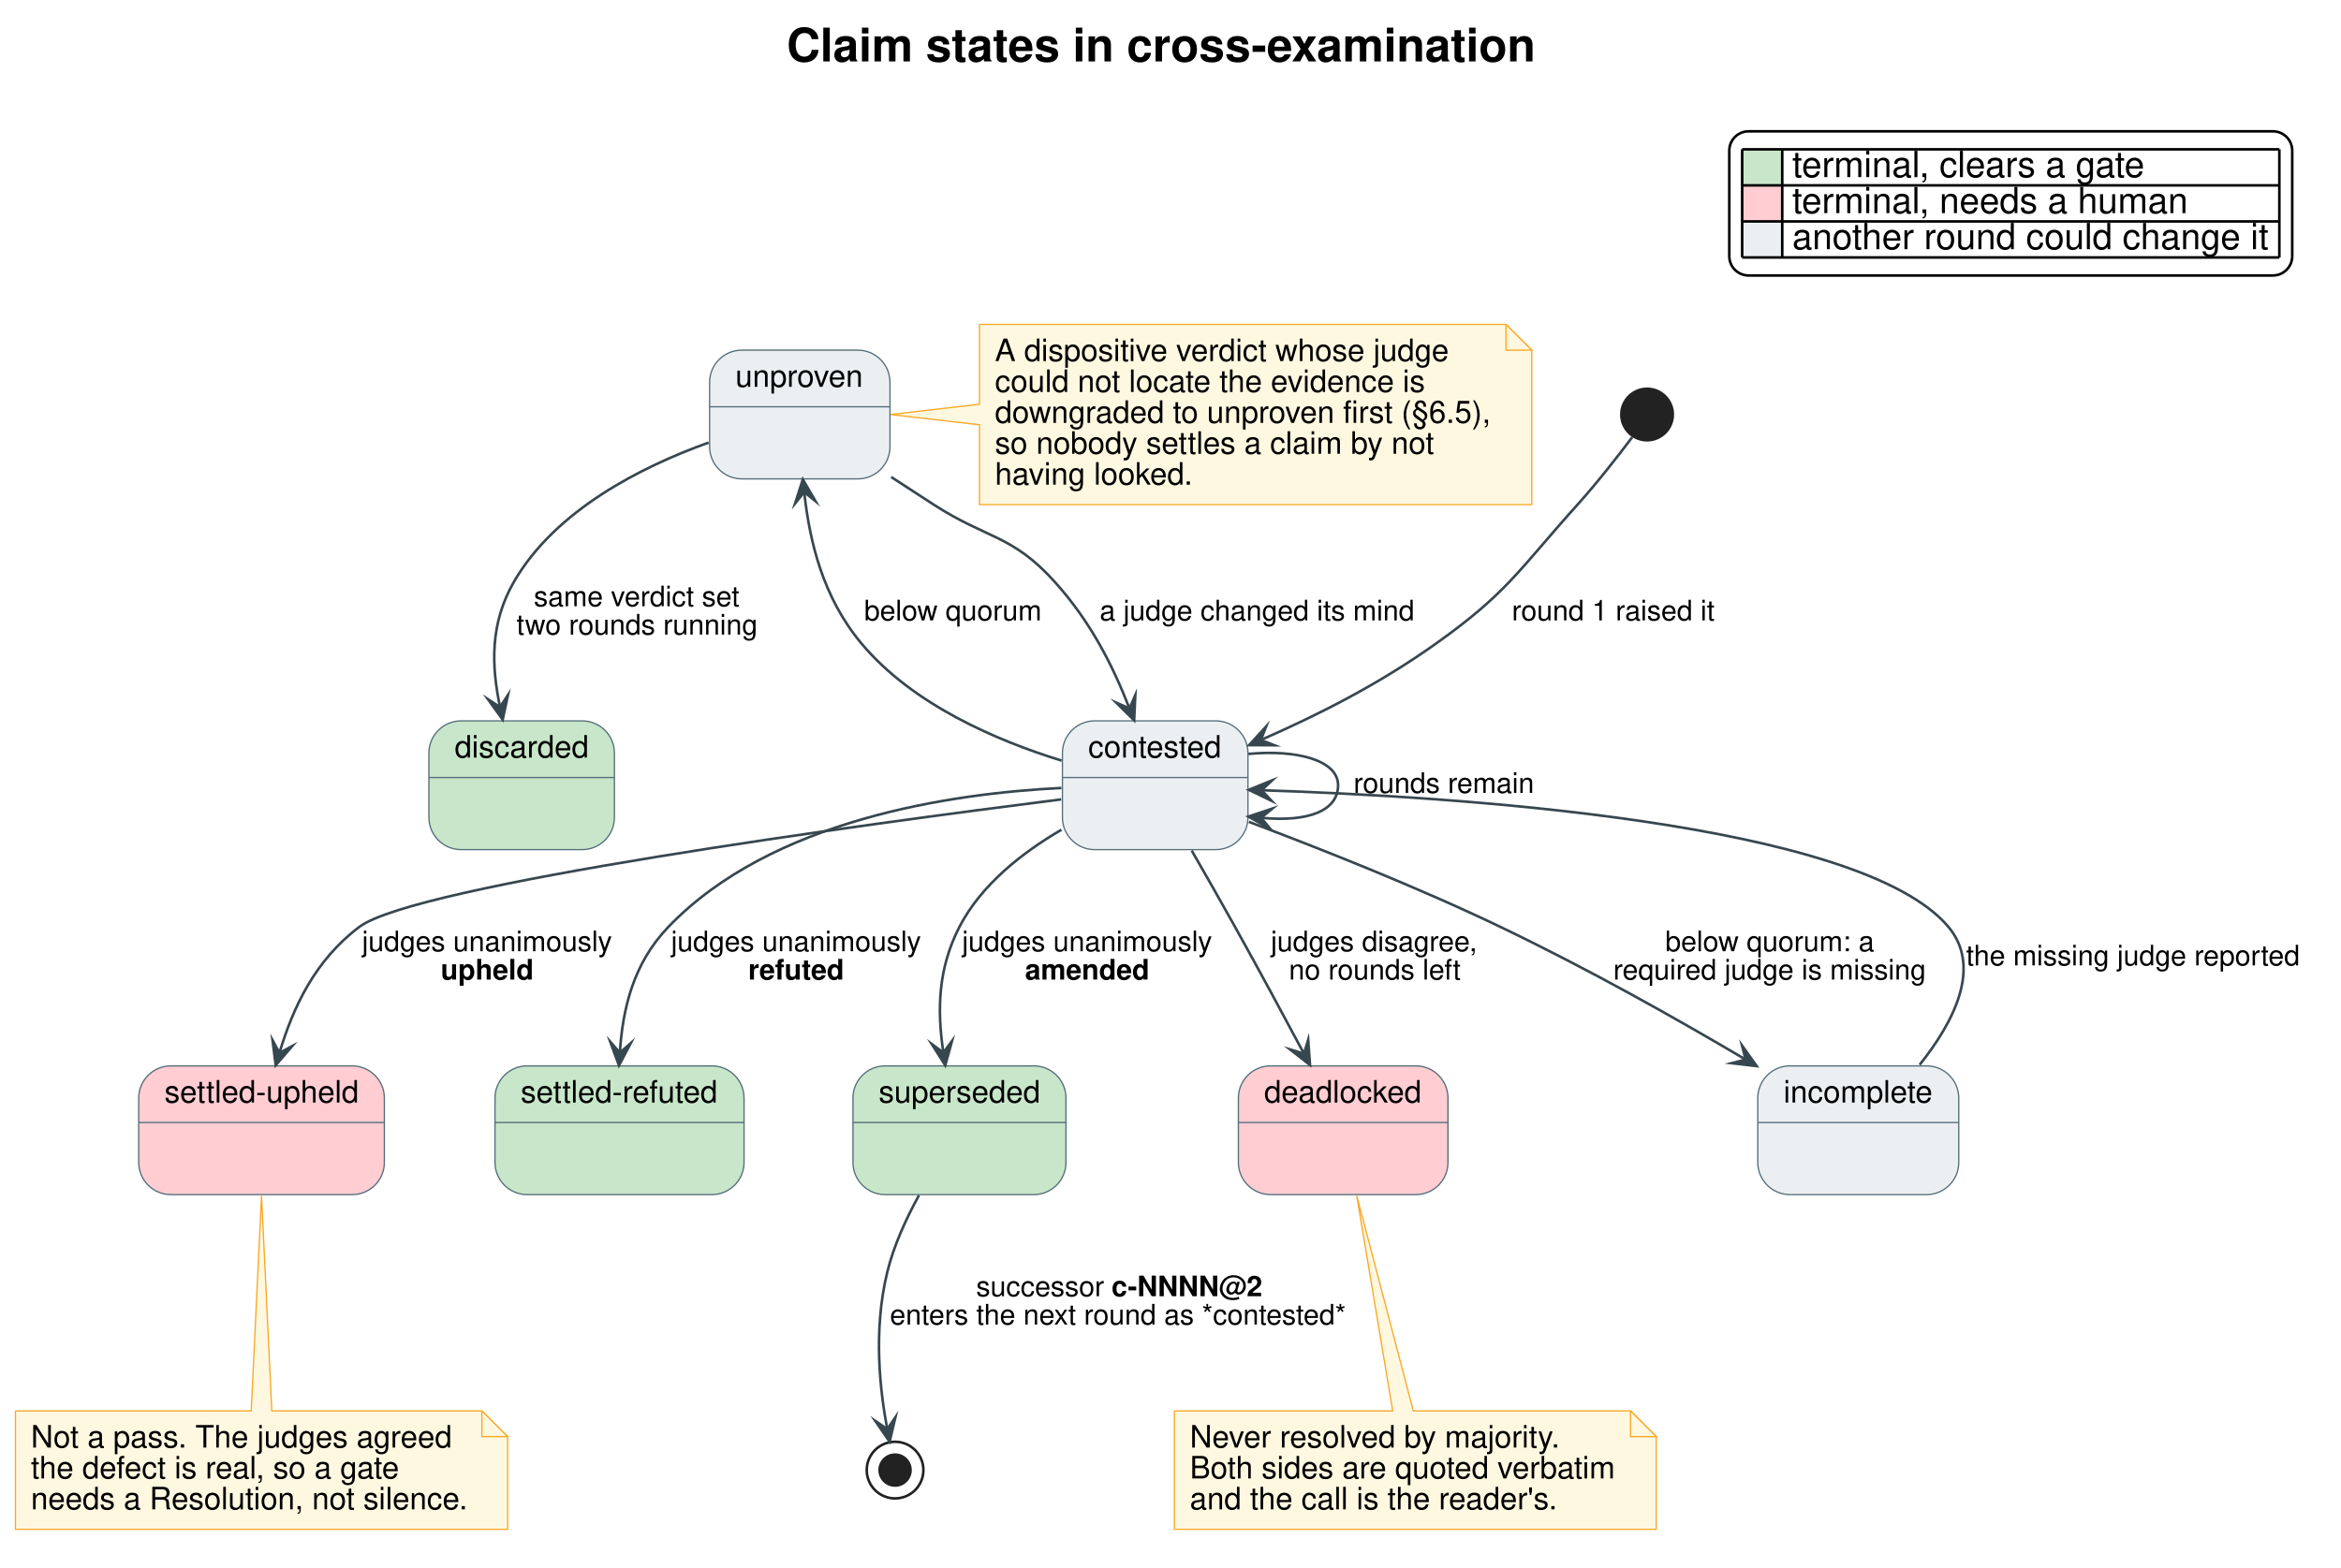
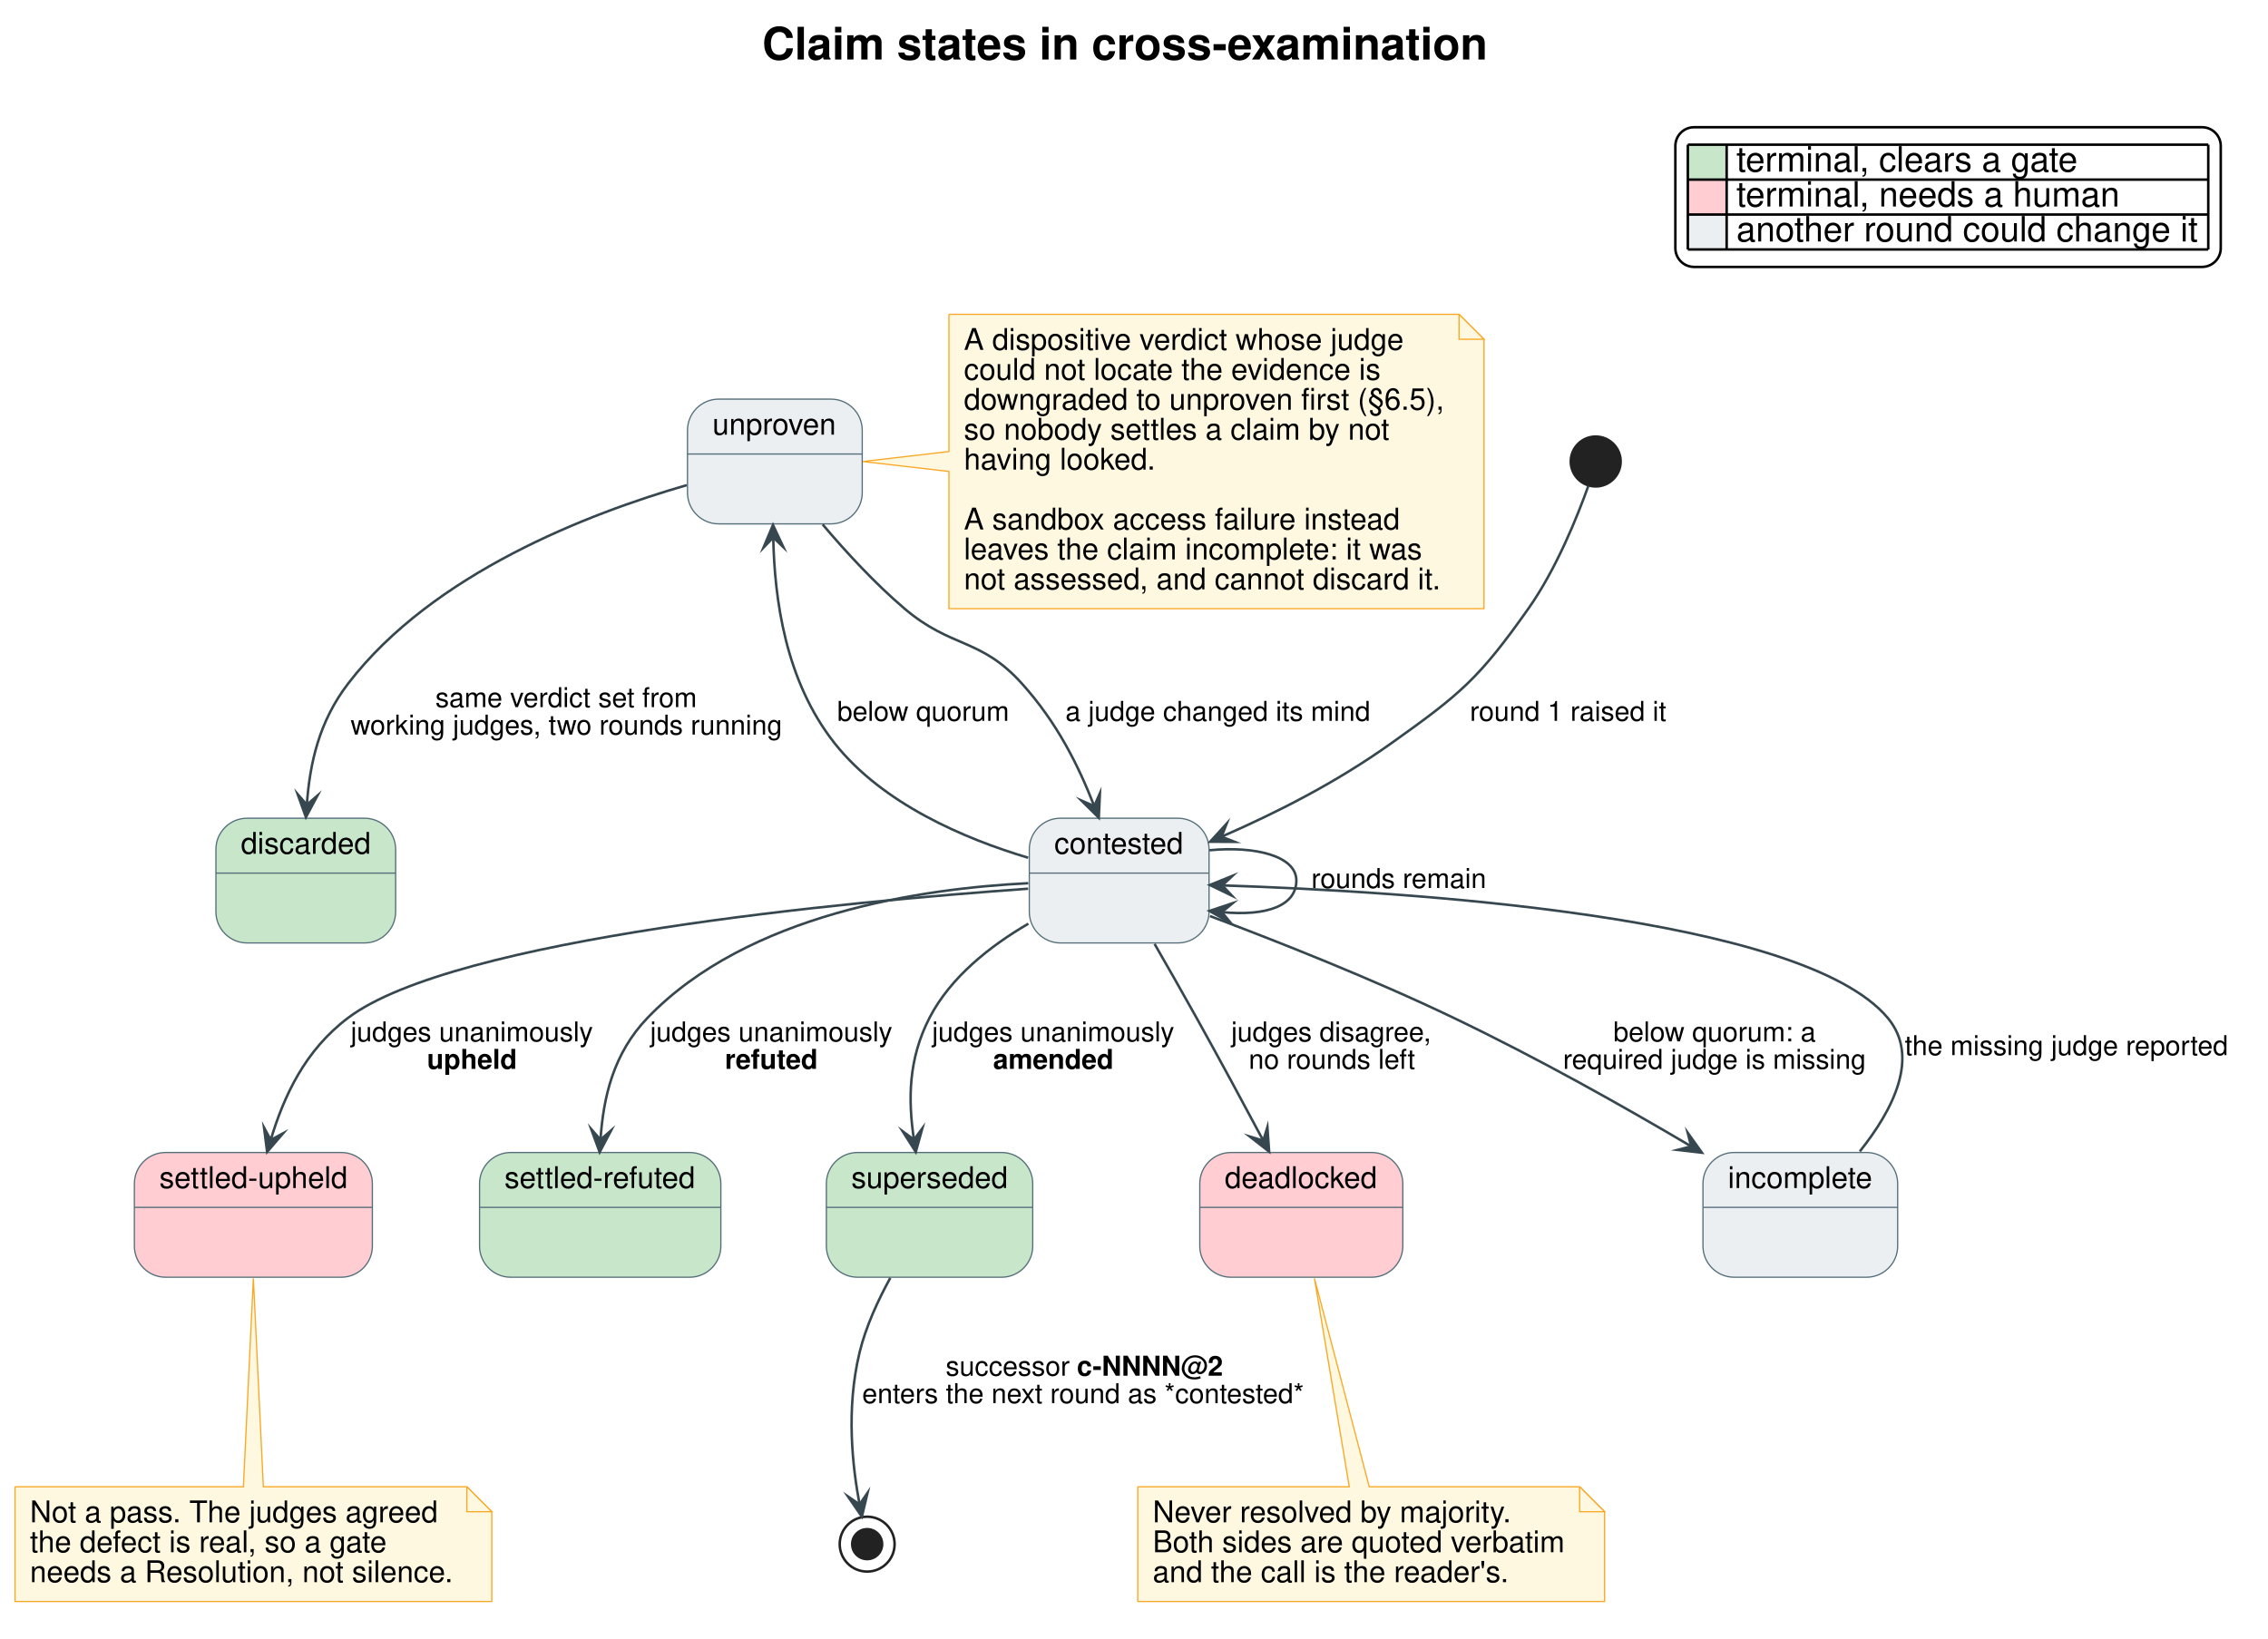
- <svg xmlns="http://www.w3.org/2000/svg" contentStyleType="text/css" data-diagram-type="STATE" height="609px" preserveAspectRatio="none" style="width:909px;height:609px;background:#FFFFFF;" version="1.1" viewBox="0 0 909 609" width="909px" zoomAndPan="magnify">
+ <svg xmlns="http://www.w3.org/2000/svg" contentStyleType="text/css" data-diagram-type="STATE" height="657px" preserveAspectRatio="none" style="width:909px;height:657px;background:#FFFFFF;" version="1.1" viewBox="0 0 909 657" width="909px" zoomAndPan="magnify">
  <defs />
  <g>
    <g class="title" data-source-line="25">
      <text fill="#000000" font-family="'Helvetica'" font-size="18" font-weight="700" lengthAdjust="spacing" textLength="291.103" x="305.479" y="23.86">Claim states in cross-examination</text>
    </g>
    <g class="legend" data-source-line="27">
      <rect fill="none" height="56" rx="7.5" ry="7.5" style="stroke:#000000;stroke-width:1;" width="218.585" x="671.476" y="51" />
      <rect fill="#C8E6C9" height="14" style="stroke:none;stroke-width:1;" width="15.559" x="676.476" y="58" />
      <text fill="#000000" font-family="'Helvetica'" font-size="14" lengthAdjust="spacing" textLength="15.559" x="676.476" y="68.78">    </text>
      <text fill="#000000" font-family="'Helvetica'" font-size="14" lengthAdjust="spacing" textLength="137.731" x="695.925" y="68.78">terminal, clears a gate</text>
      <rect fill="#FFCDD2" height="14" style="stroke:none;stroke-width:1;" width="15.559" x="676.476" y="72" />
      <text fill="#000000" font-family="'Helvetica'" font-size="14" lengthAdjust="spacing" textLength="15.559" x="676.476" y="82.78">    </text>
      <text fill="#000000" font-family="'Helvetica'" font-size="14" lengthAdjust="spacing" textLength="154.089" x="695.925" y="82.78">terminal, needs a human</text>
      <rect fill="#ECEFF1" height="14" style="stroke:none;stroke-width:1;" width="15.559" x="676.476" y="86" />
      <text fill="#000000" font-family="'Helvetica'" font-size="14" lengthAdjust="spacing" textLength="15.559" x="676.476" y="96.78">    </text>
      <text fill="#000000" font-family="'Helvetica'" font-size="14" lengthAdjust="spacing" textLength="185.247" x="695.925" y="96.78">another round could change it</text>
      <line style="stroke:#000000;stroke-width:1;" x1="676.476" x2="885.061" y1="58" y2="58" />
      <line style="stroke:#000000;stroke-width:1;" x1="676.476" x2="885.061" y1="72" y2="72" />
      <line style="stroke:#000000;stroke-width:1;" x1="676.476" x2="885.061" y1="86" y2="86" />
      <line style="stroke:#000000;stroke-width:1;" x1="676.476" x2="885.061" y1="100" y2="100" />
      <line style="stroke:#000000;stroke-width:1;" x1="676.476" x2="676.476" y1="58" y2="100" />
      <line style="stroke:#000000;stroke-width:1;" x1="692.035" x2="692.035" y1="58" y2="100" />
      <line style="stroke:#000000;stroke-width:1;" x1="885.061" x2="885.061" y1="58" y2="100" />
    </g>
    <g class="entity" data-qualified-name="C" data-source-line="33" id="ent0001">
-       <rect fill="#ECEFF1" height="50" rx="12.5" ry="12.5" style="stroke:#546E7A;stroke-width:0.5;" width="72.037" x="412.54" y="280" />
-       <line style="stroke:#546E7A;stroke-width:0.5;" x1="412.54" x2="484.577" y1="302" y2="302" />
-       <text fill="#000000" font-family="'Helvetica'" font-size="12" lengthAdjust="spacing" textLength="52.037" x="422.54" y="294.24">contested</text>
+       <rect fill="#ECEFF1" height="50" rx="12.5" ry="12.5" style="stroke:#546E7A;stroke-width:0.5;" width="72.037" x="412.54" y="328" />
+       <line style="stroke:#546E7A;stroke-width:0.5;" x1="412.54" x2="484.577" y1="350" y2="350" />
+       <text fill="#000000" font-family="'Helvetica'" font-size="12" lengthAdjust="spacing" textLength="52.037" x="422.54" y="342.24">contested</text>
    </g>
    <g class="entity" data-qualified-name="SU" data-source-line="34" id="ent0002">
-       <rect fill="#FFCDD2" height="50" rx="12.5" ry="12.5" style="stroke:#546E7A;stroke-width:0.5;" width="95.387" x="53.86" y="414" />
-       <line style="stroke:#546E7A;stroke-width:0.5;" x1="53.86" x2="149.247" y1="436" y2="436" />
-       <text fill="#000000" font-family="'Helvetica'" font-size="12" lengthAdjust="spacing" textLength="75.387" x="63.86" y="428.24">settled-upheld</text>
+       <rect fill="#FFCDD2" height="50" rx="12.5" ry="12.5" style="stroke:#546E7A;stroke-width:0.5;" width="95.387" x="53.86" y="462" />
+       <line style="stroke:#546E7A;stroke-width:0.5;" x1="53.86" x2="149.247" y1="484" y2="484" />
+       <text fill="#000000" font-family="'Helvetica'" font-size="12" lengthAdjust="spacing" textLength="75.387" x="63.86" y="476.24">settled-upheld</text>
    </g>
    <g class="entity" data-qualified-name="SR" data-source-line="35" id="ent0003">
-       <rect fill="#C8E6C9" height="50" rx="12.5" ry="12.5" style="stroke:#546E7A;stroke-width:0.5;" width="96.711" x="192.2" y="414" />
-       <line style="stroke:#546E7A;stroke-width:0.5;" x1="192.2" x2="288.911" y1="436" y2="436" />
-       <text fill="#000000" font-family="'Helvetica'" font-size="12" lengthAdjust="spacing" textLength="76.711" x="202.2" y="428.24">settled-refuted</text>
+       <rect fill="#C8E6C9" height="50" rx="12.5" ry="12.5" style="stroke:#546E7A;stroke-width:0.5;" width="96.711" x="192.2" y="462" />
+       <line style="stroke:#546E7A;stroke-width:0.5;" x1="192.2" x2="288.911" y1="484" y2="484" />
+       <text fill="#000000" font-family="'Helvetica'" font-size="12" lengthAdjust="spacing" textLength="76.711" x="202.2" y="476.24">settled-refuted</text>
    </g>
    <g class="entity" data-qualified-name="SUP" data-source-line="36" id="ent0004">
-       <rect fill="#C8E6C9" height="50" rx="12.5" ry="12.5" style="stroke:#546E7A;stroke-width:0.5;" width="82.713" x="331.2" y="414" />
-       <line style="stroke:#546E7A;stroke-width:0.5;" x1="331.2" x2="413.913" y1="436" y2="436" />
-       <text fill="#000000" font-family="'Helvetica'" font-size="12" lengthAdjust="spacing" textLength="62.713" x="341.2" y="428.24">superseded</text>
+       <rect fill="#C8E6C9" height="50" rx="12.5" ry="12.5" style="stroke:#546E7A;stroke-width:0.5;" width="82.713" x="331.2" y="462" />
+       <line style="stroke:#546E7A;stroke-width:0.5;" x1="331.2" x2="413.913" y1="484" y2="484" />
+       <text fill="#000000" font-family="'Helvetica'" font-size="12" lengthAdjust="spacing" textLength="62.713" x="341.2" y="476.24">superseded</text>
    </g>
    <g class="entity" data-qualified-name="DL" data-source-line="37" id="ent0005">
-       <rect fill="#FFCDD2" height="50" rx="12.5" ry="12.5" style="stroke:#546E7A;stroke-width:0.5;" width="81.383" x="480.86" y="414" />
-       <line style="stroke:#546E7A;stroke-width:0.5;" x1="480.86" x2="562.243" y1="436" y2="436" />
-       <text fill="#000000" font-family="'Helvetica'" font-size="12" lengthAdjust="spacing" textLength="61.383" x="490.86" y="428.24">deadlocked</text>
+       <rect fill="#FFCDD2" height="50" rx="12.5" ry="12.5" style="stroke:#546E7A;stroke-width:0.5;" width="81.383" x="480.86" y="462" />
+       <line style="stroke:#546E7A;stroke-width:0.5;" x1="480.86" x2="562.243" y1="484" y2="484" />
+       <text fill="#000000" font-family="'Helvetica'" font-size="12" lengthAdjust="spacing" textLength="61.383" x="490.86" y="476.24">deadlocked</text>
    </g>
    <g class="entity" data-qualified-name="UP" data-source-line="38" id="ent0006">
-       <rect fill="#ECEFF1" height="50" rx="12.5" ry="12.5" style="stroke:#546E7A;stroke-width:0.5;" width="70.039" x="275.54" y="136" />
-       <line style="stroke:#546E7A;stroke-width:0.5;" x1="275.54" x2="345.579" y1="158" y2="158" />
-       <text fill="#000000" font-family="'Helvetica'" font-size="12" lengthAdjust="spacing" textLength="50.039" x="285.54" y="150.24">unproven</text>
+       <rect fill="#ECEFF1" height="50" rx="12.5" ry="12.5" style="stroke:#546E7A;stroke-width:0.5;" width="70.039" x="275.54" y="160" />
+       <line style="stroke:#546E7A;stroke-width:0.5;" x1="275.54" x2="345.579" y1="182" y2="182" />
+       <text fill="#000000" font-family="'Helvetica'" font-size="12" lengthAdjust="spacing" textLength="50.039" x="285.54" y="174.24">unproven</text>
    </g>
    <g class="entity" data-qualified-name="IN" data-source-line="39" id="ent0007">
-       <rect fill="#ECEFF1" height="50" rx="12.5" ry="12.5" style="stroke:#546E7A;stroke-width:0.5;" width="78.031" x="682.54" y="414" />
-       <line style="stroke:#546E7A;stroke-width:0.5;" x1="682.54" x2="760.571" y1="436" y2="436" />
-       <text fill="#000000" font-family="'Helvetica'" font-size="12" lengthAdjust="spacing" textLength="58.031" x="692.54" y="428.24">incomplete</text>
+       <rect fill="#ECEFF1" height="50" rx="12.5" ry="12.5" style="stroke:#546E7A;stroke-width:0.5;" width="78.031" x="682.54" y="462" />
+       <line style="stroke:#546E7A;stroke-width:0.5;" x1="682.54" x2="760.571" y1="484" y2="484" />
+       <text fill="#000000" font-family="'Helvetica'" font-size="12" lengthAdjust="spacing" textLength="58.031" x="692.54" y="476.24">incomplete</text>
    </g>
    <g class="entity" data-qualified-name="DIS" data-source-line="40" id="ent0008">
-       <rect fill="#C8E6C9" height="50" rx="12.5" ry="12.5" style="stroke:#546E7A;stroke-width:0.5;" width="72.031" x="166.54" y="280" />
-       <line style="stroke:#546E7A;stroke-width:0.5;" x1="166.54" x2="238.571" y1="302" y2="302" />
-       <text fill="#000000" font-family="'Helvetica'" font-size="12" lengthAdjust="spacing" textLength="52.031" x="176.54" y="294.24">discarded</text>
+       <rect fill="#C8E6C9" height="50" rx="12.5" ry="12.5" style="stroke:#546E7A;stroke-width:0.5;" width="72.031" x="86.54" y="328" />
+       <line style="stroke:#546E7A;stroke-width:0.5;" x1="86.54" x2="158.571" y1="350" y2="350" />
+       <text fill="#000000" font-family="'Helvetica'" font-size="12" lengthAdjust="spacing" textLength="52.031" x="96.54" y="342.24">discarded</text>
    </g>
    <g class="start_entity" data-qualified-name=".start." data-source-line="42" id="ent0009">
-       <ellipse cx="639.55" cy="161" fill="#222222" rx="10" ry="10" style="stroke:#222222;stroke-width:1;" />
+       <ellipse cx="639.55" cy="185" fill="#222222" rx="10" ry="10" style="stroke:#222222;stroke-width:1;" />
    </g>
    <g class="end_entity" data-qualified-name=".end." data-source-line="56" id="ent0021">
-       <ellipse cx="347.55" cy="571" fill="none" rx="11" ry="11" style="stroke:#222222;stroke-width:1;" />
-       <ellipse cx="347.55" cy="571" fill="#222222" rx="6" ry="6" style="stroke:#222222;stroke-width:1;" />
+       <ellipse cx="347.55" cy="619" fill="none" rx="11" ry="11" style="stroke:#222222;stroke-width:1;" />
+       <ellipse cx="347.55" cy="619" fill="#222222" rx="6" ry="6" style="stroke:#222222;stroke-width:1;" />
    </g>
    <g class="entity" data-qualified-name="GMN23" data-source-line="59" id="ent0024">
-       <path d="M6,548 L6,594 A0,0 0 0 0 6,594 L197.109,594 A0,0 0 0 0 197.109,594 L197.109,558 L187.109,548 L105.55,548 L101.55,464.45 L97.55,548 L6,548 A0,0 0 0 0 6,548" fill="#FFF8E1" style="stroke:#F9A825;stroke-width:0.5;" />
-       <path d="M187.109,548 L187.109,558 L197.109,558 L187.109,548" fill="#FFF8E1" style="stroke:#F9A825;stroke-width:0.5;" />
-       <text fill="#000000" font-family="'Helvetica'" font-size="12" lengthAdjust="spacing" textLength="164.103" x="12" y="562.24">Not a pass. The judges agreed</text>
-       <text fill="#000000" font-family="'Helvetica'" font-size="12" lengthAdjust="spacing" textLength="144.088" x="12" y="574.24">the defect is real, so a gate</text>
-       <text fill="#000000" font-family="'Helvetica'" font-size="12" lengthAdjust="spacing" textLength="170.109" x="12" y="586.24">needs a Resolution, not silence.</text>
+       <path d="M6,596 L6,642 A0,0 0 0 0 6,642 L197.109,642 A0,0 0 0 0 197.109,642 L197.109,606 L187.109,596 L105.55,596 L101.55,512.45 L97.55,596 L6,596 A0,0 0 0 0 6,596" fill="#FFF8E1" style="stroke:#F9A825;stroke-width:0.5;" />
+       <path d="M187.109,596 L187.109,606 L197.109,606 L187.109,596" fill="#FFF8E1" style="stroke:#F9A825;stroke-width:0.5;" />
+       <text fill="#000000" font-family="'Helvetica'" font-size="12" lengthAdjust="spacing" textLength="164.103" x="12" y="610.24">Not a pass. The judges agreed</text>
+       <text fill="#000000" font-family="'Helvetica'" font-size="12" lengthAdjust="spacing" textLength="144.088" x="12" y="622.24">the defect is real, so a gate</text>
+       <text fill="#000000" font-family="'Helvetica'" font-size="12" lengthAdjust="spacing" textLength="170.109" x="12" y="634.24">needs a Resolution, not silence.</text>
    </g>
    <g class="entity" data-qualified-name="GMN26" data-source-line="65" id="ent0027">
-       <path d="M456.01,548 L456.01,594 A0,0 0 0 0 456.01,594 L643.106,594 A0,0 0 0 0 643.106,594 L643.106,558 L633.106,548 L548.78,548 L526.82,464.45 L540.78,548 L456.01,548 A0,0 0 0 0 456.01,548" fill="#FFF8E1" style="stroke:#F9A825;stroke-width:0.5;" />
-       <path d="M633.106,548 L633.106,558 L643.106,558 L633.106,548" fill="#FFF8E1" style="stroke:#F9A825;stroke-width:0.5;" />
-       <text fill="#000000" font-family="'Helvetica'" font-size="12" lengthAdjust="spacing" textLength="145.383" x="462.01" y="562.24">Never resolved by majority.</text>
-       <text fill="#000000" font-family="'Helvetica'" font-size="12" lengthAdjust="spacing" textLength="166.096" x="462.01" y="574.24">Both sides are quoted verbatim</text>
-       <text fill="#000000" font-family="'Helvetica'" font-size="12" lengthAdjust="spacing" textLength="143.039" x="462.01" y="586.24">and the call is the reader's.</text>
+       <path d="M456.01,596 L456.01,642 A0,0 0 0 0 456.01,642 L643.106,642 A0,0 0 0 0 643.106,642 L643.106,606 L633.106,596 L548.78,596 L526.82,512.45 L540.78,596 L456.01,596 A0,0 0 0 0 456.01,596" fill="#FFF8E1" style="stroke:#F9A825;stroke-width:0.5;" />
+       <path d="M633.106,596 L633.106,606 L643.106,606 L633.106,596" fill="#FFF8E1" style="stroke:#F9A825;stroke-width:0.5;" />
+       <text fill="#000000" font-family="'Helvetica'" font-size="12" lengthAdjust="spacing" textLength="145.383" x="462.01" y="610.24">Never resolved by majority.</text>
+       <text fill="#000000" font-family="'Helvetica'" font-size="12" lengthAdjust="spacing" textLength="166.096" x="462.01" y="622.24">Both sides are quoted verbatim</text>
+       <text fill="#000000" font-family="'Helvetica'" font-size="12" lengthAdjust="spacing" textLength="143.039" x="462.01" y="634.24">and the call is the reader's.</text>
    </g>
    <g class="entity" data-qualified-name="GMN29" data-source-line="71" id="ent0030">
-       <path d="M380.33,126 L380.33,157 L345.82,161 L380.33,165 L380.33,196 A0,0 0 0 0 380.33,196 L594.777,196 A0,0 0 0 0 594.777,196 L594.777,136 L584.777,126 L380.33,126 A0,0 0 0 0 380.33,126" fill="#FFF8E1" style="stroke:#F9A825;stroke-width:0.5;" />
+       <path d="M380.33,126 L380.33,181 L345.82,185 L380.33,189 L380.33,244 A0,0 0 0 0 380.33,244 L594.777,244 A0,0 0 0 0 594.777,244 L594.777,136 L584.777,126 L380.33,126 A0,0 0 0 0 380.33,126" fill="#FFF8E1" style="stroke:#F9A825;stroke-width:0.5;" />
      <path d="M584.777,126 L584.777,136 L594.777,136 L584.777,126" fill="#FFF8E1" style="stroke:#F9A825;stroke-width:0.5;" />
      <text fill="#000000" font-family="'Helvetica'" font-size="12" lengthAdjust="spacing" textLength="176.76" x="386.33" y="140.24">A dispositive verdict whose judge</text>
      <text fill="#000000" font-family="'Helvetica'" font-size="12" lengthAdjust="spacing" textLength="167.443" x="386.33" y="152.24">could not locate the evidence is</text>
      <text fill="#000000" font-family="'Helvetica'" font-size="12" lengthAdjust="spacing" textLength="193.447" x="386.33" y="164.24">downgraded to unproven first (§6.5),</text>
      <text fill="#000000" font-family="'Helvetica'" font-size="12" lengthAdjust="spacing" textLength="170.76" x="386.33" y="176.24">so nobody settles a claim by not</text>
      <text fill="#000000" font-family="'Helvetica'" font-size="12" lengthAdjust="spacing" textLength="77.391" x="386.33" y="188.24">having looked.</text>
+       <text fill="#000000" font-family="'Helvetica'" font-size="12" lengthAdjust="spacing" textLength="3.334" x="386.33" y="200.24"> </text>
+       <text fill="#000000" font-family="'Helvetica'" font-size="12" lengthAdjust="spacing" textLength="175.435" x="386.33" y="212.24">A sandbox access failure instead</text>
+       <text fill="#000000" font-family="'Helvetica'" font-size="12" lengthAdjust="spacing" textLength="184.746" x="386.33" y="224.24">leaves the claim incomplete: it was</text>
+       <text fill="#000000" font-family="'Helvetica'" font-size="12" lengthAdjust="spacing" textLength="191.449" x="386.33" y="236.24">not assessed, and cannot discard it.</text>
    </g>
    <g class="link" data-entity-1="ent0009" data-entity-2="ent0001" data-link-type="dependency" data-source-line="42" id="lnk10">
-       <path d="M633.81,169.78 C628.51,176.82 620.32,187.37 612.55,196 C589.64,221.46 585.47,230.15 557.55,250 C535.01,266.03 511.57,277.795 489.591,287.415" fill="none" id="*start*-to-C" style="stroke:#37474F;stroke-width:1;" />
-       <polygon fill="#37474F" points="485.01,289.42,494.859,289.476,489.591,287.415,491.651,282.147,485.01,289.42" style="stroke:#37474F;stroke-width:1;stroke-linejoin:miter;stroke-miterlimit:10;" />
-       <text fill="#000000" font-family="'Helvetica'" font-size="11" lengthAdjust="spacing" textLength="78.88" x="587.04" y="240.97">round 1 raised it</text>
+       <path d="M636.6,194.77 C632.37,206.61 623.84,228.03 612.55,244 C592.79,271.98 585.47,278.15 557.55,298 C535.01,314.03 511.57,325.795 489.591,335.415" fill="none" id="*start*-to-C" style="stroke:#37474F;stroke-width:1;" />
+       <polygon fill="#37474F" points="485.01,337.42,494.859,337.476,489.591,335.415,491.651,330.147,485.01,337.42" style="stroke:#37474F;stroke-width:1;stroke-linejoin:miter;stroke-miterlimit:10;" />
+       <text fill="#000000" font-family="'Helvetica'" font-size="11" lengthAdjust="spacing" textLength="78.88" x="589.11" y="288.97">round 1 raised it</text>
    </g>
    <g class="link" data-entity-1="ent0001" data-entity-2="ent0002" data-link-type="dependency" data-source-line="44" id="lnk11">
-       <path d="M412.06,310.49 C335.03,320.23 161.15,343.75 139.55,360 C122.22,373.04 113.809,391.301 108.499,408.971" fill="none" id="C-to-SU" style="stroke:#37474F;stroke-width:1;" />
-       <polygon fill="#37474F" points="107.06,413.76,113.481,406.292,108.499,408.971,105.819,403.99,107.06,413.76" style="stroke:#37474F;stroke-width:1;stroke-linejoin:miter;stroke-miterlimit:10;" />
-       <text fill="#000000" font-family="'Helvetica'" font-size="11" lengthAdjust="spacing" textLength="97.228" x="140.55" y="369.47">judges unanimously</text>
-       <text fill="#000000" font-family="'Helvetica'" font-size="11" font-weight="700" lengthAdjust="spacing" textLength="36.051" x="171.138" y="380.47">upheld</text>
+       <path d="M412.06,356.26 C339.86,361.38 182.09,375.99 139.55,408 C122.22,421.04 113.809,439.301 108.499,456.971" fill="none" id="C-to-SU" style="stroke:#37474F;stroke-width:1;" />
+       <polygon fill="#37474F" points="107.06,461.76,113.481,454.292,108.499,456.971,105.819,451.99,107.06,461.76" style="stroke:#37474F;stroke-width:1;stroke-linejoin:miter;stroke-miterlimit:10;" />
+       <text fill="#000000" font-family="'Helvetica'" font-size="11" lengthAdjust="spacing" textLength="97.228" x="140.55" y="417.47">judges unanimously</text>
+       <text fill="#000000" font-family="'Helvetica'" font-size="11" font-weight="700" lengthAdjust="spacing" textLength="36.051" x="171.138" y="428.47">upheld</text>
    </g>
    <g class="link" data-entity-1="ent0001" data-entity-2="ent0003" data-link-type="dependency" data-source-line="45" id="lnk12">
-       <path d="M412.13,306.05 C369.5,308.15 299.64,318.3 259.55,360 C245.84,374.27 241.825,391.721 240.674,408.871" fill="none" id="C-to-SR" style="stroke:#37474F;stroke-width:1;" />
-       <polygon fill="#37474F" points="240.34,413.86,244.933,405.148,240.674,408.871,236.951,404.613,240.34,413.86" style="stroke:#37474F;stroke-width:1;stroke-linejoin:miter;stroke-miterlimit:10;" />
-       <text fill="#000000" font-family="'Helvetica'" font-size="11" lengthAdjust="spacing" textLength="97.228" x="260.55" y="369.47">judges unanimously</text>
-       <text fill="#000000" font-family="'Helvetica'" font-size="11" font-weight="700" lengthAdjust="spacing" textLength="37.281" x="290.523" y="380.47">refuted</text>
+       <path d="M412.13,354.05 C369.5,356.15 299.64,366.3 259.55,408 C245.84,422.27 241.825,439.721 240.674,456.871" fill="none" id="C-to-SR" style="stroke:#37474F;stroke-width:1;" />
+       <polygon fill="#37474F" points="240.34,461.86,244.933,453.148,240.674,456.871,236.951,452.613,240.34,461.86" style="stroke:#37474F;stroke-width:1;stroke-linejoin:miter;stroke-miterlimit:10;" />
+       <text fill="#000000" font-family="'Helvetica'" font-size="11" lengthAdjust="spacing" textLength="97.228" x="260.55" y="417.47">judges unanimously</text>
+       <text fill="#000000" font-family="'Helvetica'" font-size="11" font-weight="700" lengthAdjust="spacing" textLength="37.281" x="290.523" y="428.47">refuted</text>
    </g>
    <g class="link" data-entity-1="ent0001" data-entity-2="ent0004" data-link-type="dependency" data-source-line="46" id="lnk13">
-       <path d="M412.16,322.28 C397.02,331.1 381.02,343.6 372.55,360 C364.05,376.49 363.904,392.714 366.304,408.844" fill="none" id="C-to-SUP" style="stroke:#37474F;stroke-width:1;" />
-       <polygon fill="#37474F" points="367.04,413.79,369.672,404.299,366.304,408.844,361.759,405.477,367.04,413.79" style="stroke:#37474F;stroke-width:1;stroke-linejoin:miter;stroke-miterlimit:10;" />
-       <text fill="#000000" font-family="'Helvetica'" font-size="11" lengthAdjust="spacing" textLength="97.228" x="373.55" y="369.47">judges unanimously</text>
-       <text fill="#000000" font-family="'Helvetica'" font-size="11" font-weight="700" lengthAdjust="spacing" textLength="48.291" x="398.018" y="380.47">amended</text>
+       <path d="M412.16,370.28 C397.02,379.1 381.02,391.6 372.55,408 C364.05,424.49 363.904,440.714 366.304,456.844" fill="none" id="C-to-SUP" style="stroke:#37474F;stroke-width:1;" />
+       <polygon fill="#37474F" points="367.04,461.79,369.672,452.299,366.304,456.844,361.759,453.477,367.04,461.79" style="stroke:#37474F;stroke-width:1;stroke-linejoin:miter;stroke-miterlimit:10;" />
+       <text fill="#000000" font-family="'Helvetica'" font-size="11" lengthAdjust="spacing" textLength="97.228" x="373.55" y="417.47">judges unanimously</text>
+       <text fill="#000000" font-family="'Helvetica'" font-size="11" font-weight="700" lengthAdjust="spacing" textLength="48.291" x="398.018" y="428.47">amended</text>
    </g>
    <g class="link" data-entity-1="ent0001" data-entity-2="ent0001" data-link-type="dependency" data-source-line="47" id="lnk14">
-       <path d="M484.73,292.84 C503.1,291.07 519.57,295.12 519.57,305 C519.57,314.88 508.077,319.409 489.707,317.639" fill="none" id="C-to-C" style="stroke:#37474F;stroke-width:1;" />
-       <polygon fill="#37474F" points="484.73,317.16,493.305,322.005,489.707,317.639,494.072,314.042,484.73,317.16" style="stroke:#37474F;stroke-width:1;stroke-linejoin:miter;stroke-miterlimit:10;" />
-       <text fill="#000000" font-family="'Helvetica'" font-size="11" lengthAdjust="spacing" textLength="70.313" x="525.57" y="307.97">rounds remain</text>
+       <path d="M484.73,340.84 C503.1,339.07 519.57,343.12 519.57,353 C519.57,362.88 508.077,367.409 489.707,365.639" fill="none" id="C-to-C" style="stroke:#37474F;stroke-width:1;" />
+       <polygon fill="#37474F" points="484.73,365.16,493.305,370.005,489.707,365.639,494.072,362.042,484.73,365.16" style="stroke:#37474F;stroke-width:1;stroke-linejoin:miter;stroke-miterlimit:10;" />
+       <text fill="#000000" font-family="'Helvetica'" font-size="11" lengthAdjust="spacing" textLength="70.313" x="525.57" y="355.97">rounds remain</text>
    </g>
    <g class="link" data-entity-1="ent0001" data-entity-2="ent0005" data-link-type="dependency" data-source-line="48" id="lnk15">
-       <path d="M462.74,330.38 C468.07,339.63 474.14,350.27 479.55,360 C489.5,377.88 498.087,393.818 506.317,409.248" fill="none" id="C-to-DL" style="stroke:#37474F;stroke-width:1;" />
-       <polygon fill="#37474F" points="508.67,413.66,507.964,403.837,506.317,409.248,500.905,407.601,508.67,413.66" style="stroke:#37474F;stroke-width:1;stroke-linejoin:miter;stroke-miterlimit:10;" />
-       <text fill="#000000" font-family="'Helvetica'" font-size="11" lengthAdjust="spacing" textLength="80.722" x="493.44" y="369.47">judges disagree,</text>
-       <text fill="#000000" font-family="'Helvetica'" font-size="11" lengthAdjust="spacing" textLength="66.655" x="500.473" y="380.47">no rounds left</text>
+       <path d="M462.74,378.38 C468.07,387.63 474.14,398.27 479.55,408 C489.5,425.88 498.087,441.818 506.317,457.248" fill="none" id="C-to-DL" style="stroke:#37474F;stroke-width:1;" />
+       <polygon fill="#37474F" points="508.67,461.66,507.964,451.837,506.317,457.248,500.905,455.601,508.67,461.66" style="stroke:#37474F;stroke-width:1;stroke-linejoin:miter;stroke-miterlimit:10;" />
+       <text fill="#000000" font-family="'Helvetica'" font-size="11" lengthAdjust="spacing" textLength="80.722" x="493.44" y="417.47">judges disagree,</text>
+       <text fill="#000000" font-family="'Helvetica'" font-size="11" lengthAdjust="spacing" textLength="66.655" x="500.473" y="428.47">no rounds left</text>
    </g>
    <g class="link" data-entity-1="ent0001" data-entity-2="ent0006" data-link-type="dependency" data-source-line="49" id="lnk16">
-       <path d="M412.21,295.43 C386.95,287.65 354.38,273.67 334.55,250 C319.5,232.03 314.372,210.4 312.272,191.15" fill="none" id="C-to-UP" style="stroke:#37474F;stroke-width:1;" />
-       <polygon fill="#37474F" points="311.73,186.18,308.73,195.561,312.272,191.15,316.682,194.693,311.73,186.18" style="stroke:#37474F;stroke-width:1;stroke-linejoin:miter;stroke-miterlimit:10;" />
-       <text fill="#000000" font-family="'Helvetica'" font-size="11" lengthAdjust="spacing" textLength="69.094" x="335.55" y="240.97">below quorum</text>
+       <path d="M412.08,343.84 C386.59,336.23 353.79,322.29 334.55,298 C314.68,272.9 310.411,240.069 309.911,215.449" fill="none" id="C-to-UP" style="stroke:#37474F;stroke-width:1;" />
+       <polygon fill="#37474F" points="309.81,210.45,305.994,219.529,309.911,215.449,313.992,219.367,309.81,210.45" style="stroke:#37474F;stroke-width:1;stroke-linejoin:miter;stroke-miterlimit:10;" />
+       <text fill="#000000" font-family="'Helvetica'" font-size="11" lengthAdjust="spacing" textLength="69.094" x="335.55" y="288.97">below quorum</text>
    </g>
    <g class="link" data-entity-1="ent0006" data-entity-2="ent0001" data-link-type="dependency" data-source-line="52" id="lnk18">
-       <path d="M346.05,185.28 C351.57,188.88 357.21,192.55 362.55,196 C383.37,209.45 392.97,207.59 409.55,226 C423.64,241.64 432.109,258.633 438.569,275.153" fill="none" id="UP-to-C" style="stroke:#37474F;stroke-width:1;" />
-       <polygon fill="#37474F" points="440.39,279.81,440.838,269.971,438.569,275.153,433.387,272.885,440.39,279.81" style="stroke:#37474F;stroke-width:1;stroke-linejoin:miter;stroke-miterlimit:10;" />
-       <text fill="#000000" font-family="'Helvetica'" font-size="11" lengthAdjust="spacing" textLength="122.305" x="427" y="240.97">a judge changed its mind</text>
+       <path d="M329.71,210.24 C339,221.21 350.7,233.93 362.55,244 C381.44,260.04 392.97,255.59 409.55,274 C423.64,289.64 432.109,306.633 438.569,323.153" fill="none" id="UP-to-C" style="stroke:#37474F;stroke-width:1;" />
+       <polygon fill="#37474F" points="440.39,327.81,440.838,317.971,438.569,323.153,433.387,320.885,440.39,327.81" style="stroke:#37474F;stroke-width:1;stroke-linejoin:miter;stroke-miterlimit:10;" />
+       <text fill="#000000" font-family="'Helvetica'" font-size="11" lengthAdjust="spacing" textLength="122.305" x="427" y="288.97">a judge changed its mind</text>
    </g>
    <g class="link" data-entity-1="ent0001" data-entity-2="ent0007" data-link-type="dependency" data-source-line="50" id="lnk17">
-       <path d="M484.93,319.21 C512.19,329.46 550.22,344.49 582.55,360 C616.99,376.51 650.384,395.348 677.824,411.548" fill="none" id="C-to-IN" style="stroke:#37474F;stroke-width:1;" />
-       <polygon fill="#37474F" points="682.13,414.09,676.413,406.07,677.824,411.548,672.346,412.959,682.13,414.09" style="stroke:#37474F;stroke-width:1;stroke-linejoin:miter;stroke-miterlimit:10;" />
-       <text fill="#000000" font-family="'Helvetica'" font-size="11" lengthAdjust="spacing" textLength="81.324" x="646.604" y="369.47">below quorum: a</text>
-       <text fill="#000000" font-family="'Helvetica'" font-size="11" lengthAdjust="spacing" textLength="121.671" x="626.43" y="380.47">required judge is missing</text>
+       <path d="M484.93,367.21 C512.19,377.46 550.22,392.49 582.55,408 C616.99,424.51 650.384,443.348 677.824,459.548" fill="none" id="C-to-IN" style="stroke:#37474F;stroke-width:1;" />
+       <polygon fill="#37474F" points="682.13,462.09,676.413,454.07,677.824,459.548,672.346,460.959,682.13,462.09" style="stroke:#37474F;stroke-width:1;stroke-linejoin:miter;stroke-miterlimit:10;" />
+       <text fill="#000000" font-family="'Helvetica'" font-size="11" lengthAdjust="spacing" textLength="81.324" x="646.604" y="417.47">below quorum: a</text>
+       <text fill="#000000" font-family="'Helvetica'" font-size="11" lengthAdjust="spacing" textLength="121.671" x="626.43" y="428.47">required judge is missing</text>
    </g>
    <g class="link" data-entity-1="ent0007" data-entity-2="ent0001" data-link-type="dependency" data-source-line="54" id="lnk20">
-       <path d="M745.4,413.56 C758.53,397.12 769.73,375.68 756.55,360 C722.21,319.11 563.727,309.332 489.887,306.932" fill="none" id="IN-to-C" style="stroke:#37474F;stroke-width:1;" />
-       <polygon fill="#37474F" points="484.89,306.77,493.755,311.06,489.887,306.932,494.015,303.065,484.89,306.77" style="stroke:#37474F;stroke-width:1;stroke-linejoin:miter;stroke-miterlimit:10;" />
-       <text fill="#000000" font-family="'Helvetica'" font-size="11" lengthAdjust="spacing" textLength="129.631" x="763.43" y="374.97">the missing judge reported</text>
+       <path d="M745.4,461.56 C758.53,445.12 769.73,423.68 756.55,408 C722.21,367.11 563.727,357.332 489.887,354.932" fill="none" id="IN-to-C" style="stroke:#37474F;stroke-width:1;" />
+       <polygon fill="#37474F" points="484.89,354.77,493.755,359.06,489.887,354.932,494.015,351.065,484.89,354.77" style="stroke:#37474F;stroke-width:1;stroke-linejoin:miter;stroke-miterlimit:10;" />
+       <text fill="#000000" font-family="'Helvetica'" font-size="11" lengthAdjust="spacing" textLength="129.631" x="763.43" y="422.97">the missing judge reported</text>
    </g>
    <g class="link" data-entity-1="ent0006" data-entity-2="ent0008" data-link-type="dependency" data-source-line="53" id="lnk19">
-       <path d="M275.15,171.91 C249.16,181.25 215.69,198.07 199.55,226 C190.27,242.08 190.753,258.387 194.163,274.637" fill="none" id="UP-to-DIS" style="stroke:#37474F;stroke-width:1;" />
-       <polygon fill="#37474F" points="195.19,279.53,197.256,269.9,194.163,274.637,189.427,271.543,195.19,279.53" style="stroke:#37474F;stroke-width:1;stroke-linejoin:miter;stroke-miterlimit:10;" />
-       <text fill="#000000" font-family="'Helvetica'" font-size="11" lengthAdjust="spacing" textLength="80.083" x="207.288" y="235.47">same verdict set</text>
-       <text fill="#000000" font-family="'Helvetica'" font-size="11" lengthAdjust="spacing" textLength="93.559" x="200.55" y="246.47">two rounds running</text>
+       <path d="M275.24,194.48 C235.94,205.81 173.52,229.78 139.55,274 C127.82,289.28 124.183,305.973 122.973,322.603" fill="none" id="UP-to-DIS" style="stroke:#37474F;stroke-width:1;" />
+       <polygon fill="#37474F" points="122.61,327.59,127.253,318.904,122.973,322.603,119.274,318.324,122.61,327.59" style="stroke:#37474F;stroke-width:1;stroke-linejoin:miter;stroke-miterlimit:10;" />
+       <text fill="#000000" font-family="'Helvetica'" font-size="11" lengthAdjust="spacing" textLength="105.139" x="174.503" y="283.47">same verdict set from</text>
+       <text fill="#000000" font-family="'Helvetica'" font-size="11" lengthAdjust="spacing" textLength="173.046" x="140.55" y="294.47">working judges, two rounds running</text>
    </g>
    <g class="link" data-entity-1="ent0004" data-entity-2="ent0021" data-link-type="dependency" data-source-line="56" id="lnk22">
-       <path d="M356.82,464.29 C351.88,473.26 347.06,483.74 344.55,494 C338.92,517.09 341.774,540.365 344.514,555.074" fill="none" id="SUP-to-*end*" style="stroke:#37474F;stroke-width:1;" />
-       <polygon fill="#37474F" points="345.43,559.99,347.714,550.41,344.514,555.074,339.85,551.875,345.43,559.99" style="stroke:#37474F;stroke-width:1;stroke-linejoin:miter;stroke-miterlimit:10;" />
-       <text fill="#000000" font-family="'Helvetica'" font-size="11" lengthAdjust="spacing" textLength="49.516" x="379.039" y="503.47">successor</text>
-       <text fill="#000000" font-family="'Helvetica'" font-size="11" font-weight="700" lengthAdjust="spacing" textLength="58.4" x="431.611" y="503.47">c-NNNN@2</text>
-       <text fill="#000000" font-family="'Helvetica'" font-size="11" lengthAdjust="spacing" textLength="177.95" x="345.55" y="514.47">enters the next round as *contested*</text>
+       <path d="M356.82,512.29 C351.88,521.26 347.06,531.74 344.55,542 C338.92,565.09 341.774,588.365 344.514,603.074" fill="none" id="SUP-to-*end*" style="stroke:#37474F;stroke-width:1;" />
+       <polygon fill="#37474F" points="345.43,607.99,347.714,598.41,344.514,603.074,339.85,599.875,345.43,607.99" style="stroke:#37474F;stroke-width:1;stroke-linejoin:miter;stroke-miterlimit:10;" />
+       <text fill="#000000" font-family="'Helvetica'" font-size="11" lengthAdjust="spacing" textLength="49.516" x="379.039" y="551.47">successor</text>
+       <text fill="#000000" font-family="'Helvetica'" font-size="11" font-weight="700" lengthAdjust="spacing" textLength="58.4" x="431.611" y="551.47">c-NNNN@2</text>
+       <text fill="#000000" font-family="'Helvetica'" font-size="11" lengthAdjust="spacing" textLength="177.95" x="345.55" y="562.47">enters the next round as *contested*</text>
    </g>
  </g>
</svg>
